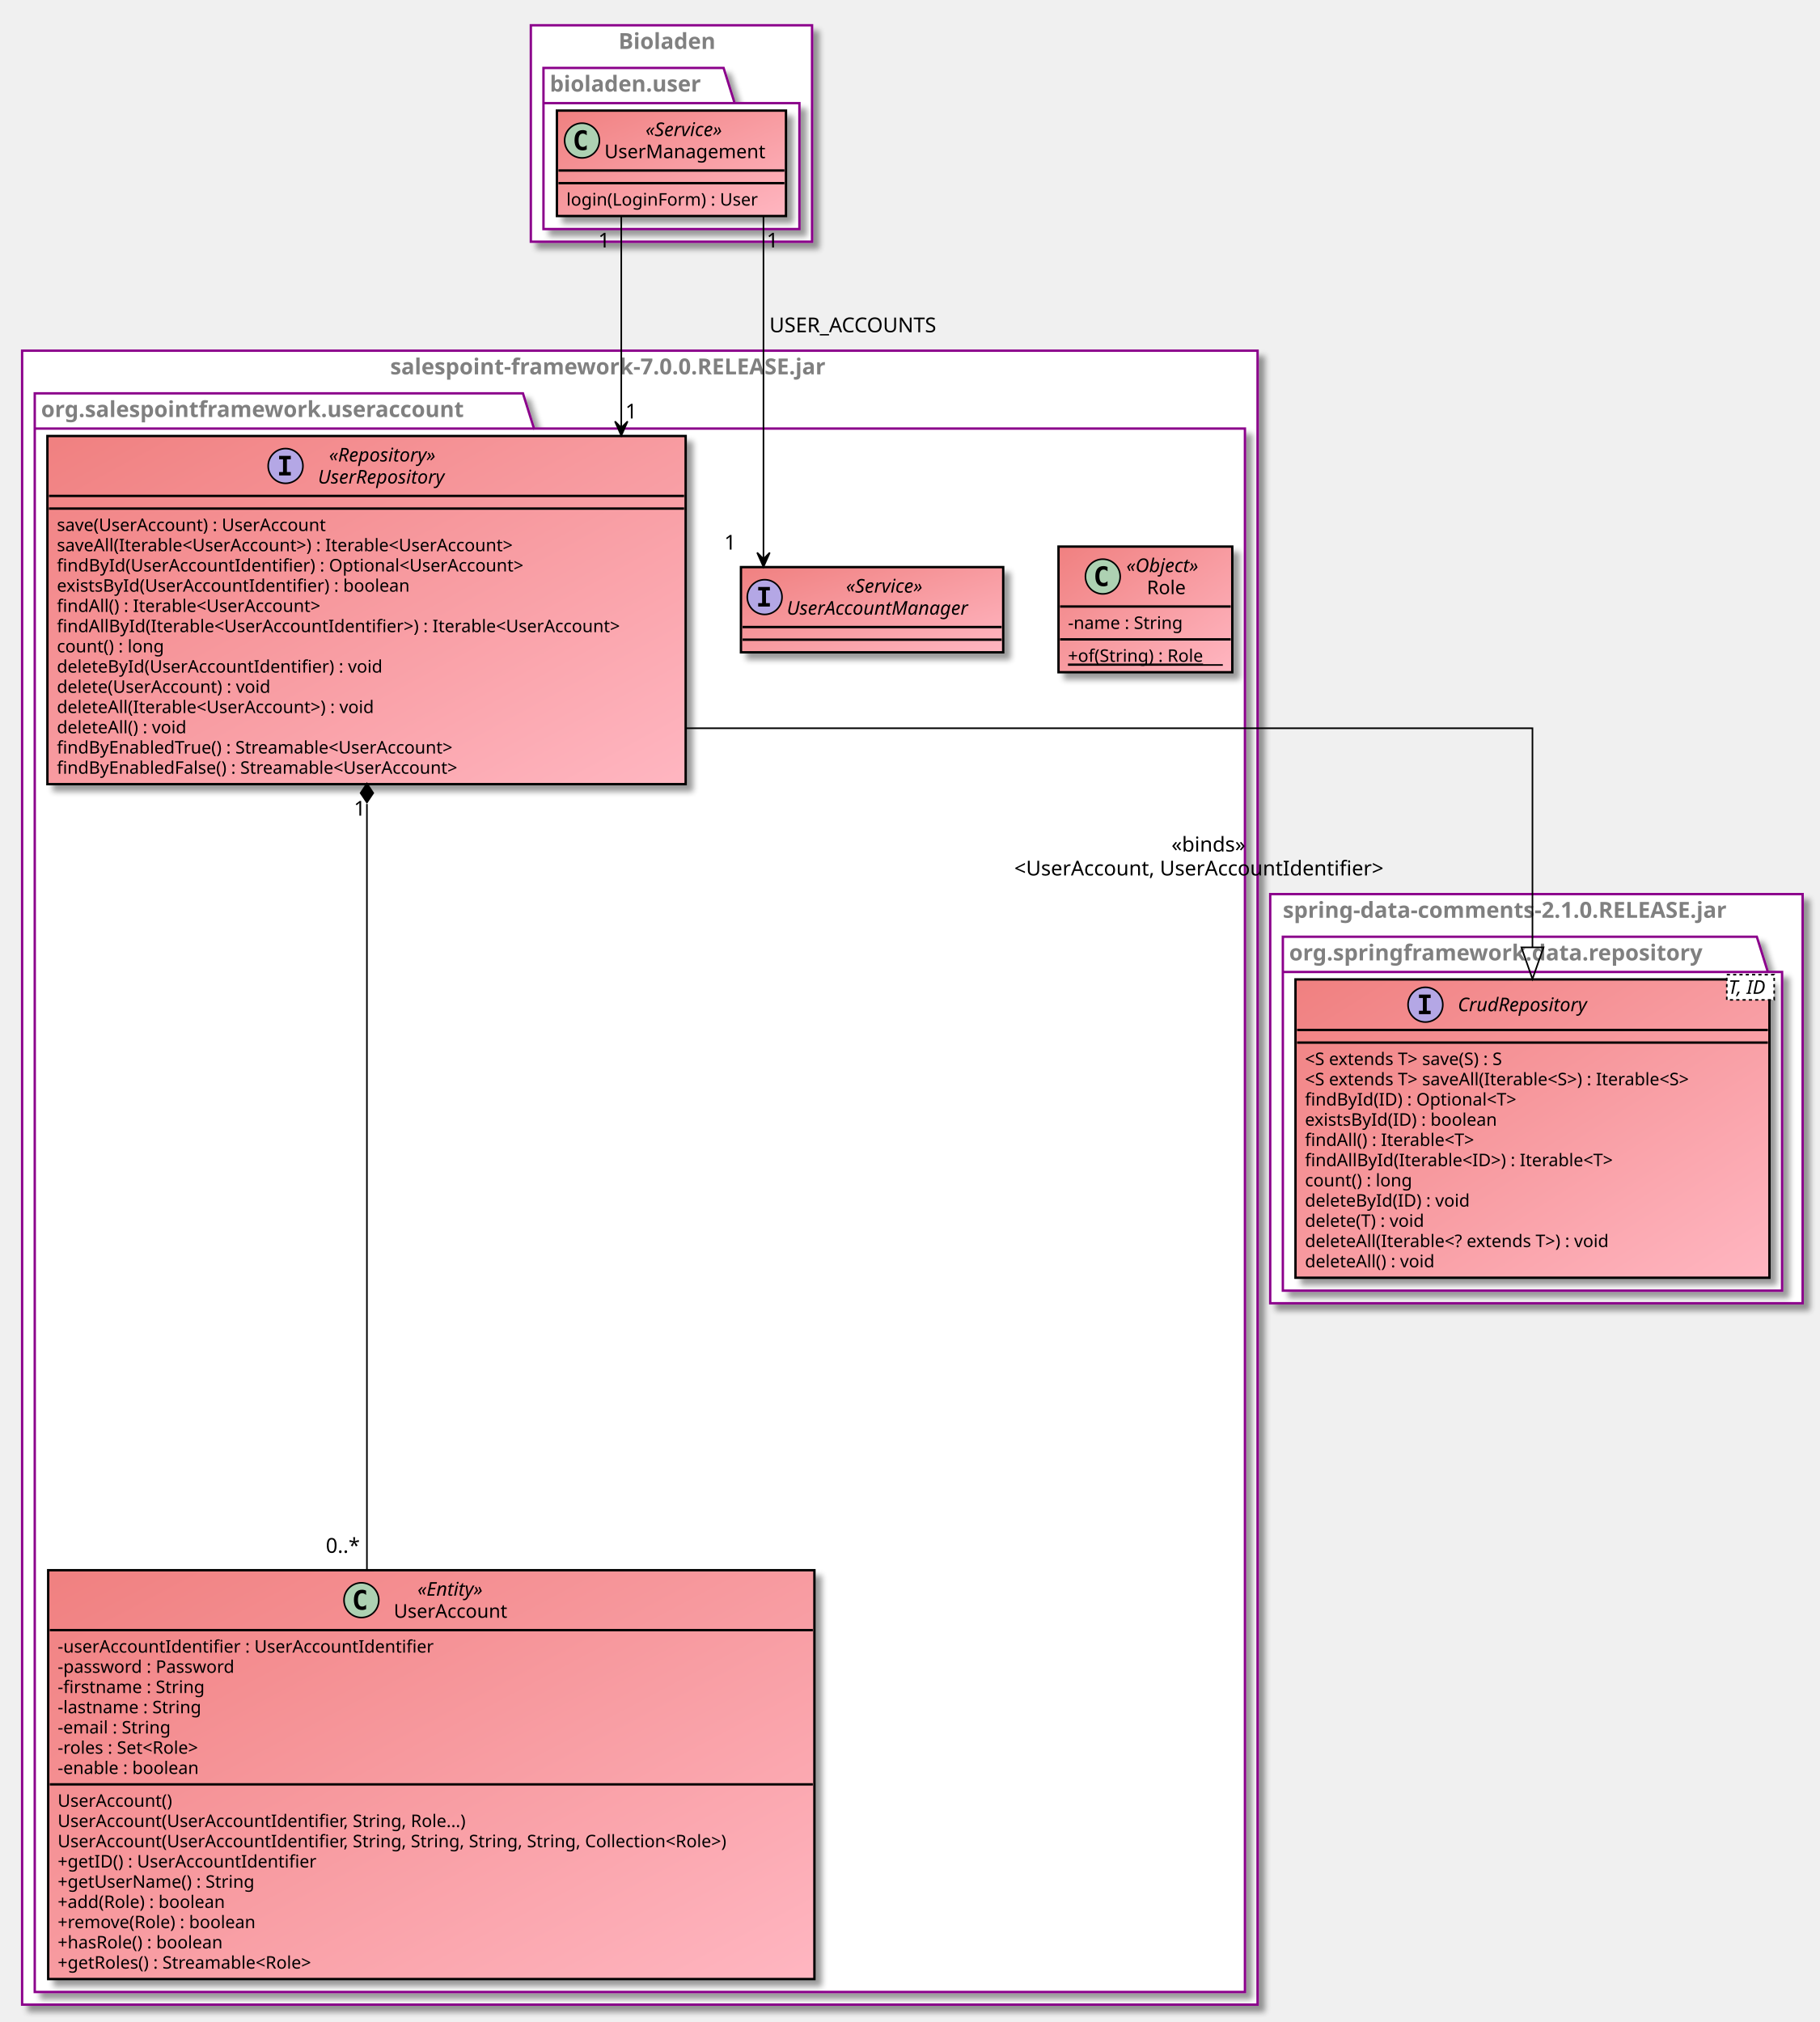
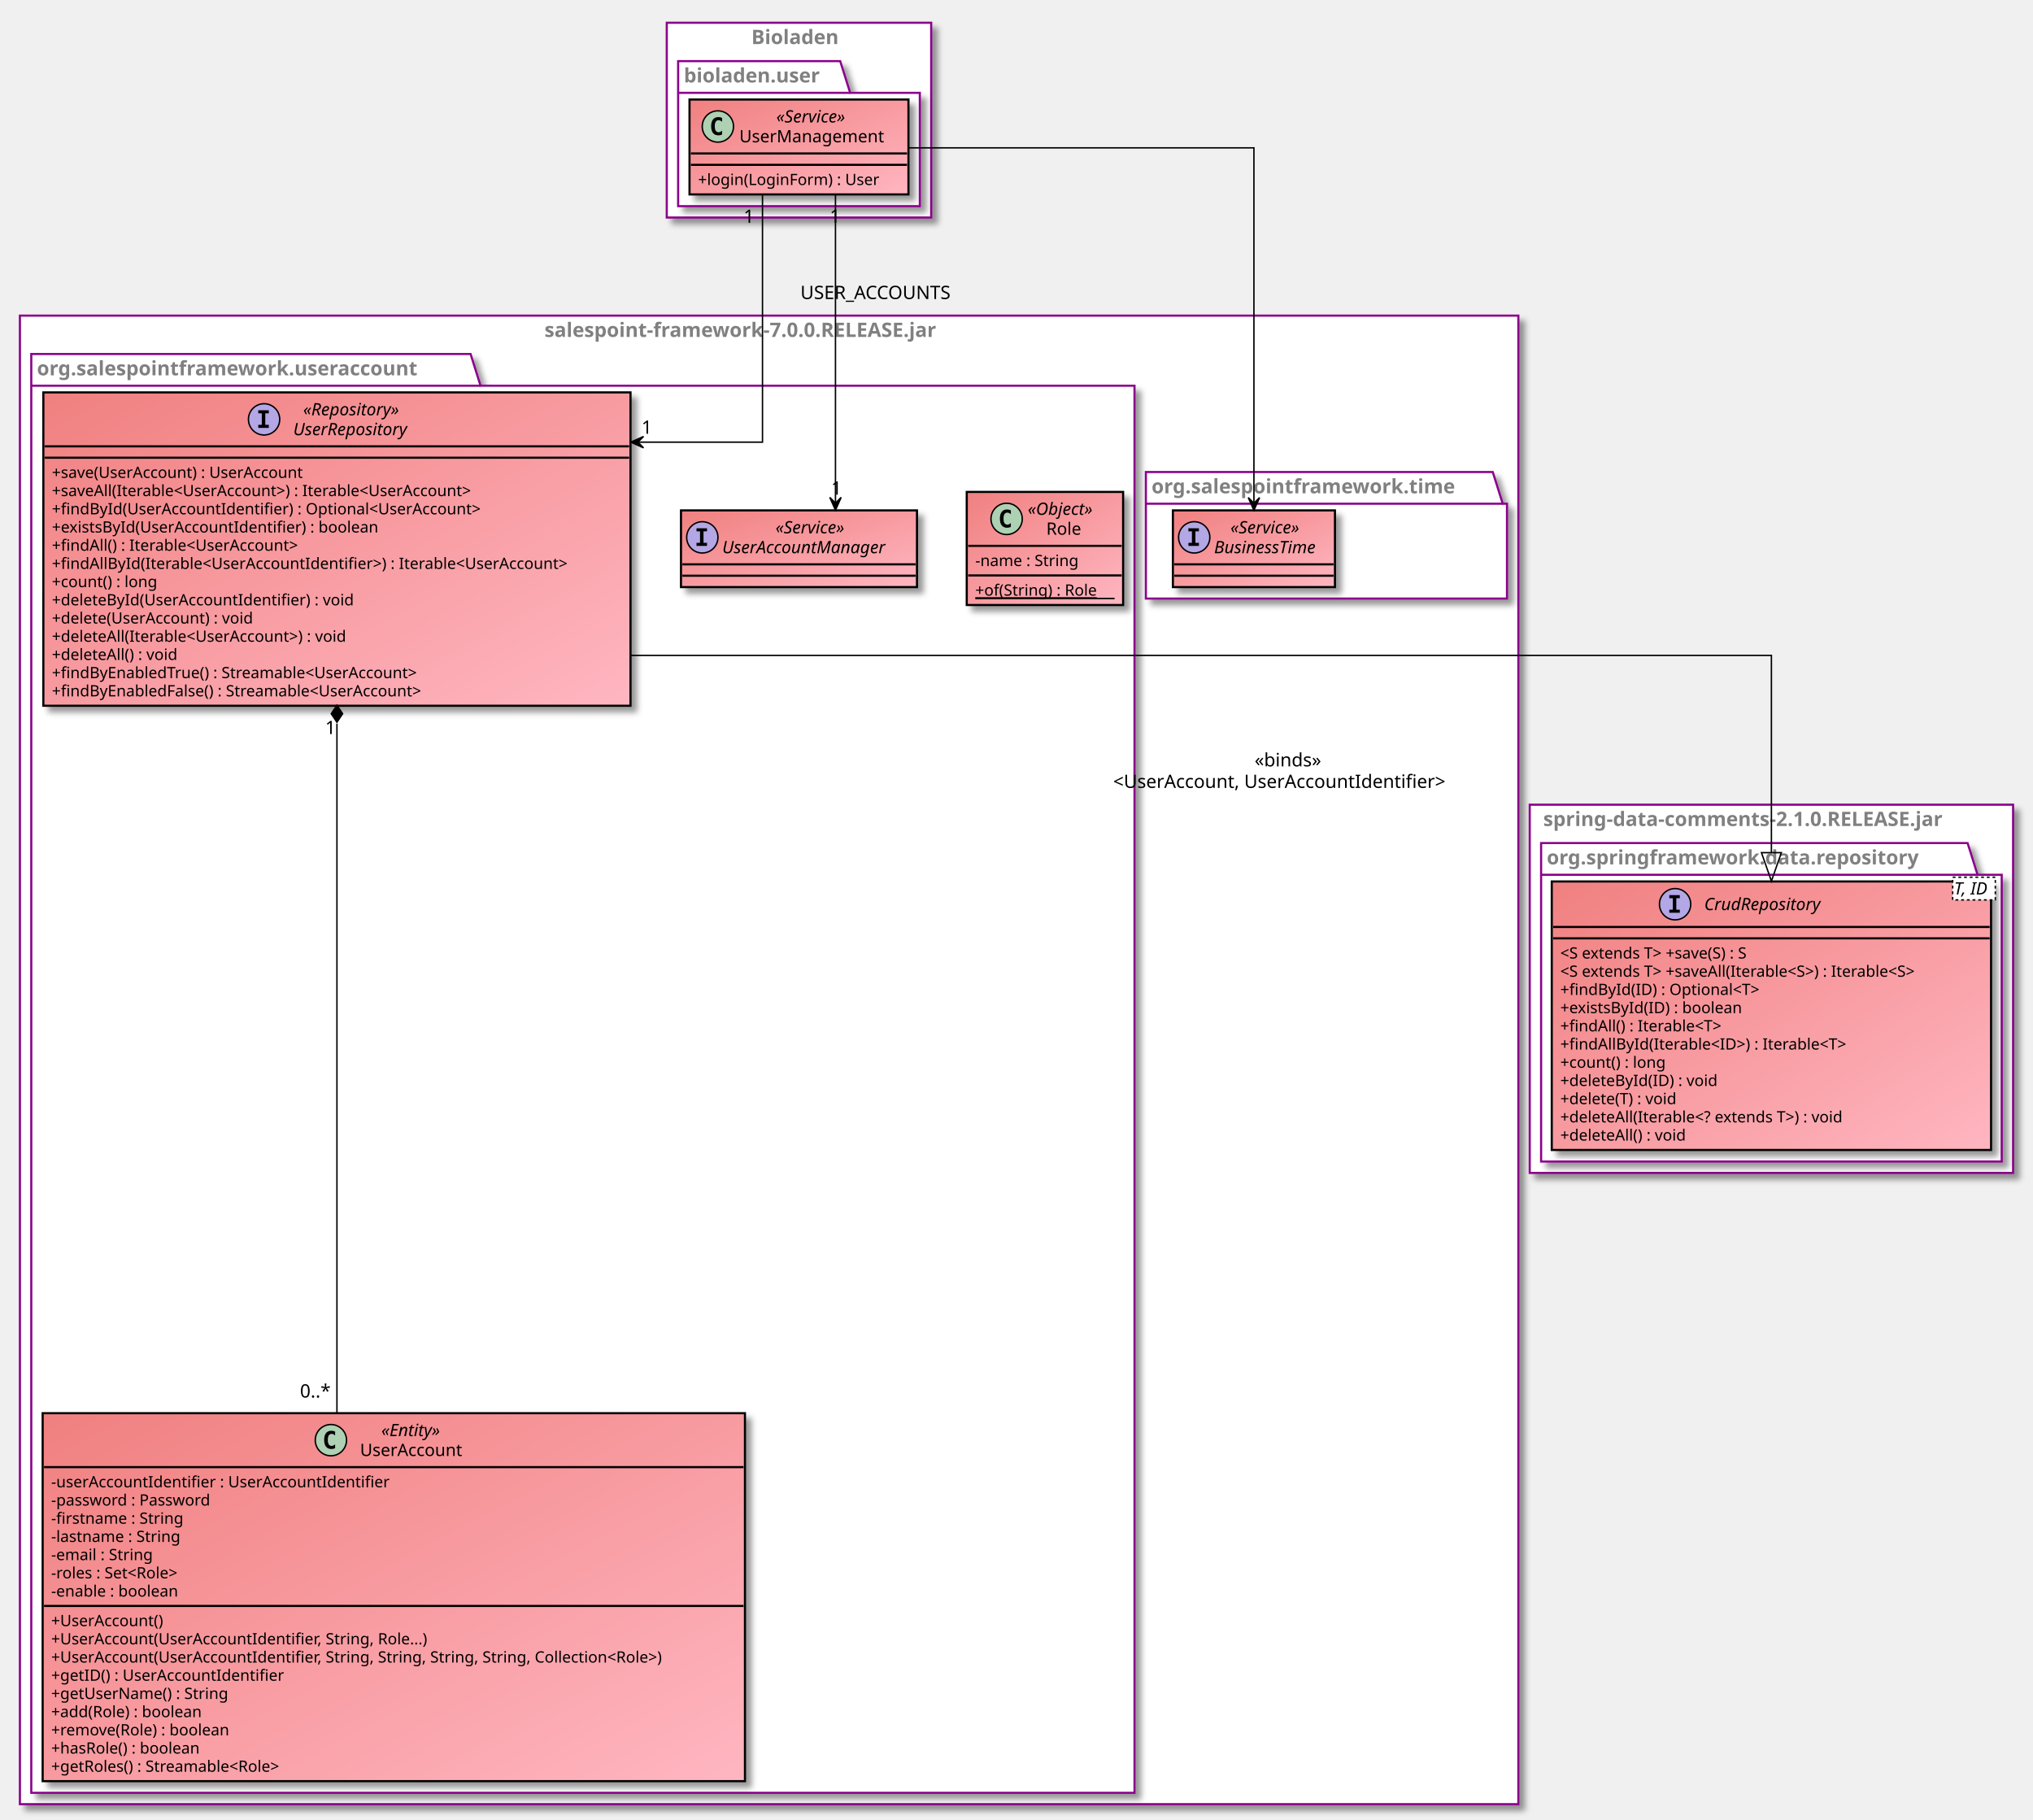
- <svg xmlns="http://www.w3.org/2000/svg" contentScriptType="application/ecmascript" contentStyleType="text/css" height="1280px" preserveAspectRatio="none" style="width:1152px;height:1280px;" version="1.1" viewBox="0 0 1152 1280" width="1152px" zoomAndPan="magnify">
+ <svg xmlns="http://www.w3.org/2000/svg" contentScriptType="application/ecmascript" contentStyleType="text/css" height="1280px" preserveAspectRatio="none" style="width:1430px;height:1280px;" version="1.1" viewBox="0 0 1430 1280" width="1430px" zoomAndPan="magnify">
  <defs>
-     <filter height="300%" id="fkh7h1qb1a9yx" width="300%" x="-1" y="-1">
+     <filter height="300%" id="f1iggc6rsyti91" width="300%" x="-1" y="-1">
      <feGaussianBlur result="blurOut" stdDeviation="2.0" />
      <feColorMatrix in="blurOut" result="blurOut2" type="matrix" values="0 0 0 0 0 0 0 0 0 0 0 0 0 0 0 0 0 0 .4 0" />
      <feOffset dx="4.0" dy="4.0" in="blurOut2" result="blurOut3" />
      <feBlend in="SourceGraphic" in2="blurOut3" mode="normal" />
    </filter>
-     <linearGradient id="gkh7h1qb1a9yx0" x1="0%" x2="100%" y1="0%" y2="100%">
+     <linearGradient id="g1iggc6rsyti910" x1="0%" x2="100%" y1="0%" y2="100%">
      <stop offset="0%" stop-color="#F08080" />
      <stop offset="100%" stop-color="#FFB6C1" />
    </linearGradient>
  </defs>
  <g>
-     <rect fill="#FFFFFF" filter="url(#fkh7h1qb1a9yx)" height="1047" style="stroke: #8B008B; stroke-width: 1.5;" width="782" x="14" y="222" />
-     <text fill="#808080" font-family="sans-serif" font-size="14" font-weight="bold" lengthAdjust="spacingAndGlyphs" textLength="316" x="247" y="236.995">salespoint-framework-7.0.0.RELEASE.jar</text>
-     <polygon fill="#FFFFFF" filter="url(#fkh7h1qb1a9yx)" points="22,249,331,249,338,271.297,788,271.297,788,1261,22,1261,22,249" style="stroke: #8B008B; stroke-width: 1.5;" />
+     <rect fill="#FFFFFF" filter="url(#f1iggc6rsyti91)" height="1047" style="stroke: #8B008B; stroke-width: 1.5;" width="1054" x="14" y="222" />
+     <text fill="#808080" font-family="sans-serif" font-size="14" font-weight="bold" lengthAdjust="spacingAndGlyphs" textLength="316" x="383" y="236.995">salespoint-framework-7.0.0.RELEASE.jar</text>
+     <polygon fill="#FFFFFF" filter="url(#f1iggc6rsyti91)" points="22,249,331,249,338,271.297,798,271.297,798,1261,22,1261,22,249" style="stroke: #8B008B; stroke-width: 1.5;" />
    <line style="stroke: #8B008B; stroke-width: 1.5;" x1="22" x2="338" y1="271.297" y2="271.297" />
    <text fill="#808080" font-family="sans-serif" font-size="14" font-weight="bold" lengthAdjust="spacingAndGlyphs" textLength="303" x="26" y="263.995">org.salespointframework.useraccount</text>
-     <rect fill="#FFFFFF" filter="url(#fkh7h1qb1a9yx)" height="137" style="stroke: #8B008B; stroke-width: 1.5;" width="178" x="336" y="16" />
-     <text fill="#808080" font-family="sans-serif" font-size="14" font-weight="bold" lengthAdjust="spacingAndGlyphs" textLength="67" x="391.5" y="30.995">Bioladen</text>
-     <polygon fill="#FFFFFF" filter="url(#fkh7h1qb1a9yx)" points="344,43,458,43,465,65.297,506,65.297,506,145,344,145,344,43" style="stroke: #8B008B; stroke-width: 1.5;" />
-     <line style="stroke: #8B008B; stroke-width: 1.5;" x1="344" x2="465" y1="65.297" y2="65.297" />
-     <text fill="#808080" font-family="sans-serif" font-size="14" font-weight="bold" lengthAdjust="spacingAndGlyphs" textLength="108" x="348" y="57.995">bioladen.user</text>
-     <rect fill="#FFFFFF" filter="url(#fkh7h1qb1a9yx)" height="259" style="stroke: #8B008B; stroke-width: 1.5;" width="337" x="804" y="566" />
-     <text fill="#808080" font-family="sans-serif" font-size="14" font-weight="bold" lengthAdjust="spacingAndGlyphs" textLength="321" x="812" y="580.995">spring-data-comments-2.1.0.RELEASE.jar</text>
-     <polygon fill="#FFFFFF" filter="url(#fkh7h1qb1a9yx)" points="812,593,1112,593,1119,615.297,1128,615.297,1128,817,812,817,812,593" style="stroke: #8B008B; stroke-width: 1.5;" />
-     <line style="stroke: #8B008B; stroke-width: 1.5;" x1="812" x2="1119" y1="615.297" y2="615.297" />
-     <text fill="#808080" font-family="sans-serif" font-size="14" font-weight="bold" lengthAdjust="spacingAndGlyphs" textLength="294" x="816" y="607.995">org.springframework.data.repository</text>
-     <rect fill="url(#gkh7h1qb1a9yx0)" filter="url(#fkh7h1qb1a9yx)" height="258.812" id="UserAccount" style="stroke: #000000; stroke-width: 1.5;" width="485" x="30.5" y="994" />
-     <ellipse cx="228.75" cy="1012.969" fill="#ADD1B2" rx="11" ry="11" style="stroke: #000000; stroke-width: 1.0;" />
-     <path d="M231.719,1018.609 Q231.141,1018.906 230.5,1019.047 Q229.859,1019.203 229.156,1019.203 Q226.656,1019.203 225.328,1017.562 Q224.016,1015.906 224.016,1012.781 Q224.016,1009.656 225.328,1008 Q226.656,1006.344 229.156,1006.344 Q229.859,1006.344 230.5,1006.5 Q231.156,1006.656 231.719,1006.953 L231.719,1009.672 Q231.094,1009.094 230.5,1008.828 Q229.906,1008.547 229.281,1008.547 Q227.938,1008.547 227.25,1009.625 Q226.562,1010.688 226.562,1012.781 Q226.562,1014.875 227.25,1015.953 Q227.938,1017.016 229.281,1017.016 Q229.906,1017.016 230.5,1016.75 Q231.094,1016.469 231.719,1015.891 L231.719,1018.609 Z " />
-     <text fill="#000000" font-family="sans-serif" font-size="12" font-style="italic" lengthAdjust="spacingAndGlyphs" textLength="50" x="264.25" y="1010.139">«Entity»</text>
-     <text fill="#000000" font-family="sans-serif" font-size="12" lengthAdjust="spacingAndGlyphs" textLength="80" x="249.25" y="1024.107">UserAccount</text>
-     <line style="stroke: #000000; stroke-width: 1.5;" x1="31.5" x2="514.5" y1="1031.938" y2="1031.938" />
-     <text fill="#000000" font-family="sans-serif" font-size="11" lengthAdjust="spacingAndGlyphs" textLength="257" x="36.5" y="1046.148">-userAccountIdentifier : UserAccountIdentifier</text>
-     <text fill="#000000" font-family="sans-serif" font-size="11" lengthAdjust="spacingAndGlyphs" textLength="128" x="36.5" y="1058.953">-password : Password</text>
-     <text fill="#000000" font-family="sans-serif" font-size="11" lengthAdjust="spacingAndGlyphs" textLength="105" x="36.5" y="1071.757">-firstname : String</text>
-     <text fill="#000000" font-family="sans-serif" font-size="11" lengthAdjust="spacingAndGlyphs" textLength="103" x="36.5" y="1084.562">-lastname : String</text>
-     <text fill="#000000" font-family="sans-serif" font-size="11" lengthAdjust="spacingAndGlyphs" textLength="81" x="36.5" y="1097.367">-email : String</text>
-     <text fill="#000000" font-family="sans-serif" font-size="11" lengthAdjust="spacingAndGlyphs" textLength="106" x="36.5" y="1110.171">-roles : Set&lt;Role&gt;</text>
-     <text fill="#000000" font-family="sans-serif" font-size="11" lengthAdjust="spacingAndGlyphs" textLength="99" x="36.5" y="1122.976">-enable : boolean</text>
-     <line style="stroke: #000000; stroke-width: 1.5;" x1="31.5" x2="514.5" y1="1129.57" y2="1129.57" />
-     <text fill="#000000" font-family="sans-serif" font-size="11" lengthAdjust="spacingAndGlyphs" textLength="79" x="36.5" y="1143.781">UserAccount()</text>
-     <text fill="#000000" font-family="sans-serif" font-size="11" lengthAdjust="spacingAndGlyphs" textLength="286" x="36.5" y="1156.585">UserAccount(UserAccountIdentifier, String, Role...)</text>
-     <text fill="#000000" font-family="sans-serif" font-size="11" lengthAdjust="spacingAndGlyphs" textLength="473" x="36.5" y="1169.39">UserAccount(UserAccountIdentifier, String, String, String, String, Collection&lt;Role&gt;)</text>
-     <text fill="#000000" font-family="sans-serif" font-size="11" lengthAdjust="spacingAndGlyphs" textLength="179" x="36.5" y="1182.195">+getID() : UserAccountIdentifier</text>
-     <text fill="#000000" font-family="sans-serif" font-size="11" lengthAdjust="spacingAndGlyphs" textLength="141" x="36.5" y="1194.999">+getUserName() : String</text>
-     <text fill="#000000" font-family="sans-serif" font-size="11" lengthAdjust="spacingAndGlyphs" textLength="119" x="36.5" y="1207.804">+add(Role) : boolean</text>
-     <text fill="#000000" font-family="sans-serif" font-size="11" lengthAdjust="spacingAndGlyphs" textLength="141" x="36.5" y="1220.609">+remove(Role) : boolean</text>
-     <text fill="#000000" font-family="sans-serif" font-size="11" lengthAdjust="spacingAndGlyphs" textLength="119" x="36.5" y="1233.414">+hasRole() : boolean</text>
-     <text fill="#000000" font-family="sans-serif" font-size="11" lengthAdjust="spacingAndGlyphs" textLength="186" x="36.5" y="1246.218">+getRoles() : Streamable&lt;Role&gt;</text>
-     <rect fill="url(#gkh7h1qb1a9yx0)" filter="url(#fkh7h1qb1a9yx)" height="79.547" id="Role" style="stroke: #000000; stroke-width: 1.5;" width="110" x="670" y="346" />
-     <ellipse cx="698.05" cy="364.969" fill="#ADD1B2" rx="11" ry="11" style="stroke: #000000; stroke-width: 1.0;" />
-     <path d="M701.019,370.609 Q700.441,370.906 699.8,371.047 Q699.159,371.203 698.456,371.203 Q695.956,371.203 694.628,369.562 Q693.316,367.906 693.316,364.781 Q693.316,361.656 694.628,360 Q695.956,358.344 698.456,358.344 Q699.159,358.344 699.8,358.5 Q700.456,358.656 701.019,358.953 L701.019,361.672 Q700.394,361.094 699.8,360.828 Q699.206,360.547 698.581,360.547 Q697.237,360.547 696.55,361.625 Q695.862,362.688 695.862,364.781 Q695.862,366.875 696.55,367.953 Q697.237,369.016 698.581,369.016 Q699.206,369.016 699.8,368.75 Q700.394,368.469 701.019,367.891 L701.019,370.609 Z " />
-     <text fill="#000000" font-family="sans-serif" font-size="12" font-style="italic" lengthAdjust="spacingAndGlyphs" textLength="53" x="712.95" y="362.139">«Object»</text>
-     <text fill="#000000" font-family="sans-serif" font-size="12" lengthAdjust="spacingAndGlyphs" textLength="27" x="725.95" y="376.107">Role</text>
-     <line style="stroke: #000000; stroke-width: 1.5;" x1="671" x2="779" y1="383.938" y2="383.938" />
-     <text fill="#000000" font-family="sans-serif" font-size="11" lengthAdjust="spacingAndGlyphs" textLength="82" x="676" y="398.148">-name : String</text>
-     <line style="stroke: #000000; stroke-width: 1.5;" x1="671" x2="779" y1="404.742" y2="404.742" />
-     <text fill="#000000" font-family="sans-serif" font-size="11" lengthAdjust="spacingAndGlyphs" text-decoration="underline" textLength="98" x="676" y="418.953">+of(String) : Role</text>
-     <line style="stroke: #000000; stroke-width: 1.0;" x1="676" x2="774" y1="420.953" y2="420.953" />
-     <rect fill="url(#gkh7h1qb1a9yx0)" filter="url(#fkh7h1qb1a9yx)" height="220.398" id="UserRepository" style="stroke: #000000; stroke-width: 1.5;" width="404" x="30" y="276" />
-     <ellipse cx="180.75" cy="294.969" fill="#B4A7E5" rx="11" ry="11" style="stroke: #000000; stroke-width: 1.0;" />
-     <path d="M176.672,290.734 L176.672,288.578 L184.062,288.578 L184.062,290.734 L181.594,290.734 L181.594,298.812 L184.062,298.812 L184.062,300.969 L176.672,300.969 L176.672,298.812 L179.141,298.812 L179.141,290.734 L176.672,290.734 Z " />
-     <text fill="#000000" font-family="sans-serif" font-size="12" font-style="italic" lengthAdjust="spacingAndGlyphs" textLength="80" x="208.25" y="292.139">«Repository»</text>
-     <text fill="#000000" font-family="sans-serif" font-size="12" font-style="italic" lengthAdjust="spacingAndGlyphs" textLength="94" x="201.25" y="306.107">UserRepository</text>
-     <line style="stroke: #000000; stroke-width: 1.5;" x1="31" x2="433" y1="313.938" y2="313.938" />
-     <line style="stroke: #000000; stroke-width: 1.5;" x1="31" x2="433" y1="321.938" y2="321.938" />
-     <text fill="#000000" font-family="sans-serif" font-size="11" lengthAdjust="spacingAndGlyphs" textLength="189" x="36" y="336.148">save(UserAccount) : UserAccount</text>
-     <text fill="#000000" font-family="sans-serif" font-size="11" lengthAdjust="spacingAndGlyphs" textLength="324" x="36" y="348.953">saveAll(Iterable&lt;UserAccount&gt;) : Iterable&lt;UserAccount&gt;</text>
-     <text fill="#000000" font-family="sans-serif" font-size="11" lengthAdjust="spacingAndGlyphs" textLength="322" x="36" y="361.757">findById(UserAccountIdentifier) : Optional&lt;UserAccount&gt;</text>
-     <text fill="#000000" font-family="sans-serif" font-size="11" lengthAdjust="spacingAndGlyphs" textLength="244" x="36" y="374.562">existsById(UserAccountIdentifier) : boolean</text>
-     <text fill="#000000" font-family="sans-serif" font-size="11" lengthAdjust="spacingAndGlyphs" textLength="186" x="36" y="387.367">findAll() : Iterable&lt;UserAccount&gt;</text>
-     <text fill="#000000" font-family="sans-serif" font-size="11" lengthAdjust="spacingAndGlyphs" textLength="392" x="36" y="400.171">findAllById(Iterable&lt;UserAccountIdentifier&gt;) : Iterable&lt;UserAccount&gt;</text>
-     <text fill="#000000" font-family="sans-serif" font-size="11" lengthAdjust="spacingAndGlyphs" textLength="75" x="36" y="412.976">count() : long</text>
-     <text fill="#000000" font-family="sans-serif" font-size="11" lengthAdjust="spacingAndGlyphs" textLength="223" x="36" y="425.781">deleteById(UserAccountIdentifier) : void</text>
-     <text fill="#000000" font-family="sans-serif" font-size="11" lengthAdjust="spacingAndGlyphs" textLength="149" x="36" y="438.585">delete(UserAccount) : void</text>
-     <text fill="#000000" font-family="sans-serif" font-size="11" lengthAdjust="spacingAndGlyphs" textLength="223" x="36" y="451.39">deleteAll(Iterable&lt;UserAccount&gt;) : void</text>
-     <text fill="#000000" font-family="sans-serif" font-size="11" lengthAdjust="spacingAndGlyphs" textLength="91" x="36" y="464.195">deleteAll() : void</text>
-     <text fill="#000000" font-family="sans-serif" font-size="11" lengthAdjust="spacingAndGlyphs" textLength="281" x="36" y="477">findByEnabledTrue() : Streamable&lt;UserAccount&gt;</text>
-     <text fill="#000000" font-family="sans-serif" font-size="11" lengthAdjust="spacingAndGlyphs" textLength="285" x="36" y="489.804">findByEnabledFalse() : Streamable&lt;UserAccount&gt;</text>
-     <rect fill="url(#gkh7h1qb1a9yx0)" filter="url(#fkh7h1qb1a9yx)" height="53.938" id="UserAccountManager" style="stroke: #000000; stroke-width: 1.5;" width="166" x="469" y="359" />
-     <ellipse cx="484" cy="377.969" fill="#B4A7E5" rx="11" ry="11" style="stroke: #000000; stroke-width: 1.0;" />
-     <path d="M479.922,373.734 L479.922,371.578 L487.312,371.578 L487.312,373.734 L484.844,373.734 L484.844,381.812 L487.312,381.812 L487.312,383.969 L479.922,383.969 L479.922,381.812 L482.391,381.812 L482.391,373.734 L479.922,373.734 Z " />
-     <text fill="#000000" font-family="sans-serif" font-size="12" font-style="italic" lengthAdjust="spacingAndGlyphs" textLength="59" x="535.5" y="375.139">«Service»</text>
-     <text fill="#000000" font-family="sans-serif" font-size="12" font-style="italic" lengthAdjust="spacingAndGlyphs" textLength="134" x="498" y="389.107">UserAccountManager</text>
-     <line style="stroke: #000000; stroke-width: 1.5;" x1="470" x2="634" y1="396.938" y2="396.938" />
-     <line style="stroke: #000000; stroke-width: 1.5;" x1="470" x2="634" y1="404.938" y2="404.938" />
-     <rect fill="url(#gkh7h1qb1a9yx0)" filter="url(#fkh7h1qb1a9yx)" height="66.742" id="UserManagement" style="stroke: #000000; stroke-width: 1.5;" width="145" x="352.5" y="70" />
-     <ellipse cx="368.4" cy="88.969" fill="#ADD1B2" rx="11" ry="11" style="stroke: #000000; stroke-width: 1.0;" />
-     <path d="M371.369,94.609 Q370.791,94.906 370.15,95.047 Q369.509,95.203 368.806,95.203 Q366.306,95.203 364.978,93.562 Q363.666,91.906 363.666,88.781 Q363.666,85.656 364.978,84 Q366.306,82.344 368.806,82.344 Q369.509,82.344 370.15,82.5 Q370.806,82.656 371.369,82.953 L371.369,85.672 Q370.744,85.094 370.15,84.828 Q369.556,84.547 368.931,84.547 Q367.587,84.547 366.9,85.625 Q366.212,86.688 366.212,88.781 Q366.212,90.875 366.9,91.953 Q367.587,93.016 368.931,93.016 Q369.556,93.016 370.15,92.75 Q370.744,92.469 371.369,91.891 L371.369,94.609 Z " />
-     <text fill="#000000" font-family="sans-serif" font-size="12" font-style="italic" lengthAdjust="spacingAndGlyphs" textLength="59" x="408.6" y="86.139">«Service»</text>
-     <text fill="#000000" font-family="sans-serif" font-size="12" lengthAdjust="spacingAndGlyphs" textLength="111" x="382.6" y="100.107">UserManagement</text>
-     <line style="stroke: #000000; stroke-width: 1.5;" x1="353.5" x2="496.5" y1="107.938" y2="107.938" />
-     <line style="stroke: #000000; stroke-width: 1.5;" x1="353.5" x2="496.5" y1="115.938" y2="115.938" />
-     <text fill="#000000" font-family="sans-serif" font-size="11" lengthAdjust="spacingAndGlyphs" textLength="133" x="358.5" y="130.148">login(LoginForm) : User</text>
-     <rect fill="url(#gkh7h1qb1a9yx0)" filter="url(#fkh7h1qb1a9yx)" height="188.852" id="CrudRepository" style="stroke: #000000; stroke-width: 1.5;" width="300" x="820" y="620" />
-     <ellipse cx="902.25" cy="636" fill="#B4A7E5" rx="11" ry="11" style="stroke: #000000; stroke-width: 1.0;" />
-     <path d="M898.172,631.766 L898.172,629.609 L905.562,629.609 L905.562,631.766 L903.094,631.766 L903.094,639.844 L905.562,639.844 L905.562,642 L898.172,642 L898.172,639.844 L900.641,639.844 L900.641,631.766 L898.172,631.766 Z " />
-     <text fill="#000000" font-family="sans-serif" font-size="12" font-style="italic" lengthAdjust="spacingAndGlyphs" textLength="95" x="922.75" y="640.154">CrudRepository</text>
-     <rect fill="#FFFFFF" height="15.969" style="stroke: #000000; stroke-width: 1.0; stroke-dasharray: 2.0,2.0;" width="30" x="1093" y="617" />
-     <text fill="#000000" font-family="sans-serif" font-size="12" font-style="italic" lengthAdjust="spacingAndGlyphs" textLength="28" x="1094" y="629.139">T, ID</text>
-     <line style="stroke: #000000; stroke-width: 1.5;" x1="821" x2="1119" y1="652" y2="652" />
-     <line style="stroke: #000000; stroke-width: 1.5;" x1="821" x2="1119" y1="660" y2="660" />
-     <text fill="#000000" font-family="sans-serif" font-size="11" lengthAdjust="spacingAndGlyphs" textLength="153" x="826" y="674.21">&lt;S extends T&gt; save(S) : S</text>
-     <text fill="#000000" font-family="sans-serif" font-size="11" lengthAdjust="spacingAndGlyphs" textLength="288" x="826" y="687.015">&lt;S extends T&gt; saveAll(Iterable&lt;S​&gt;) : Iterable&lt;S&gt;</text>
-     <text fill="#000000" font-family="sans-serif" font-size="11" lengthAdjust="spacingAndGlyphs" textLength="148" x="826" y="699.82">findById(ID) : Optional&lt;T&gt;</text>
-     <text fill="#000000" font-family="sans-serif" font-size="11" lengthAdjust="spacingAndGlyphs" textLength="134" x="826" y="712.625">existsById(ID) : boolean</text>
-     <text fill="#000000" font-family="sans-serif" font-size="11" lengthAdjust="spacingAndGlyphs" textLength="122" x="826" y="725.429">findAll() : Iterable&lt;T&gt;</text>
-     <text fill="#000000" font-family="sans-serif" font-size="11" lengthAdjust="spacingAndGlyphs" textLength="218" x="826" y="738.234">findAllById(Iterable&lt;ID&gt;) : Iterable&lt;T&gt;</text>
-     <text fill="#000000" font-family="sans-serif" font-size="11" lengthAdjust="spacingAndGlyphs" textLength="75" x="826" y="751.039">count() : long</text>
-     <text fill="#000000" font-family="sans-serif" font-size="11" lengthAdjust="spacingAndGlyphs" textLength="113" x="826" y="763.843">deleteById(ID) : void</text>
-     <text fill="#000000" font-family="sans-serif" font-size="11" lengthAdjust="spacingAndGlyphs" textLength="85" x="826" y="776.648">delete(T) : void</text>
-     <text fill="#000000" font-family="sans-serif" font-size="11" lengthAdjust="spacingAndGlyphs" textLength="218" x="826" y="789.453">deleteAll(Iterable&lt;? extends T&gt;) : void</text>
-     <text fill="#000000" font-family="sans-serif" font-size="11" lengthAdjust="spacingAndGlyphs" textLength="91" x="826" y="802.257">deleteAll() : void</text>
-     <path d="M232.25,509.013 C232.25,509.013 232.25,993.839 232.25,993.839 " fill="none" id="UserRepository-UserAccount" style="stroke: #000000; stroke-width: 1.0;" />
-     <polygon fill="#000000" points="232.25,496.013,228.25,502.013,232.25,508.013,236.25,502.013,232.25,496.013" style="stroke: #000000; stroke-width: 1.0;" />
-     <text fill="#000000" font-family="sans-serif" font-size="13" lengthAdjust="spacingAndGlyphs" textLength="8" x="223.986" y="516.333">1</text>
-     <text fill="#000000" font-family="sans-serif" font-size="13" lengthAdjust="spacingAndGlyphs" textLength="23" x="206.229" y="982.985">0..*</text>
-     <path d="M434.15,461 C652.643,461 970,461 970,461 C970,461 970,599.745 970,599.745 " fill="none" id="UserRepository-CrudRepository" style="stroke: #000000; stroke-width: 1.0;" />
-     <polygon fill="none" points="977,599.745,970,619.745,963,599.745,977,599.745" style="stroke: #000000; stroke-width: 1.0;" />
-     <text fill="#000000" font-family="sans-serif" font-size="13" lengthAdjust="spacingAndGlyphs" textLength="50" x="741.5" y="539.067">«binds»</text>
-     <text fill="#000000" font-family="sans-serif" font-size="13" lengthAdjust="spacingAndGlyphs" textLength="249" x="642" y="554.2">&lt;UserAccount, UserAccountIdentifier&gt;</text>
-     <path d="M483.25,137.016 C483.25,137.016 483.25,353.839 483.25,353.839 " fill="none" id="UserManagement-UserAccountManager" style="stroke: #000000; stroke-width: 1.0;" />
-     <polygon fill="#000000" points="483.25,358.839,487.25,349.839,483.25,353.839,479.25,349.839,483.25,358.839" style="stroke: #000000; stroke-width: 1.0;" />
-     <text fill="#000000" font-family="sans-serif" font-size="13" lengthAdjust="spacingAndGlyphs" textLength="0" x="546.5" y="180.067" />
-     <text fill="#000000" font-family="sans-serif" font-size="13" lengthAdjust="spacingAndGlyphs" textLength="0" x="546.5" y="195.2" />
-     <text fill="#000000" font-family="sans-serif" font-size="13" lengthAdjust="spacingAndGlyphs" textLength="115" x="487" y="210.333">USER_ACCOUNTS</text>
-     <text fill="#000000" font-family="sans-serif" font-size="13" lengthAdjust="spacingAndGlyphs" textLength="8" x="485.252" y="156.681">1</text>
-     <text fill="#000000" font-family="sans-serif" font-size="13" lengthAdjust="spacingAndGlyphs" textLength="8" x="458.427" y="347.913">1</text>
-     <path d="M393.25,137.016 C393.25,137.016 393.25,270.748 393.25,270.748 " fill="none" id="UserManagement-UserRepository" style="stroke: #000000; stroke-width: 1.0;" />
-     <polygon fill="#000000" points="393.25,275.748,397.25,266.748,393.25,270.748,389.25,266.748,393.25,275.748" style="stroke: #000000; stroke-width: 1.0;" />
-     <text fill="#000000" font-family="sans-serif" font-size="13" lengthAdjust="spacingAndGlyphs" textLength="8" x="378.659" y="156.681">1</text>
-     <text fill="#000000" font-family="sans-serif" font-size="13" lengthAdjust="spacingAndGlyphs" textLength="8" x="395.815" y="264.894">1</text>
+     <polygon fill="#FFFFFF" filter="url(#f1iggc6rsyti91)" points="806,332,1050,332,1057,354.297,1060,354.297,1060,421,806,421,806,332" style="stroke: #8B008B; stroke-width: 1.5;" />
+     <line style="stroke: #8B008B; stroke-width: 1.5;" x1="806" x2="1057" y1="354.297" y2="354.297" />
+     <text fill="#808080" font-family="sans-serif" font-size="14" font-weight="bold" lengthAdjust="spacingAndGlyphs" textLength="238" x="810" y="346.995">org.salespointframework.time</text>
+     <rect fill="#FFFFFF" filter="url(#f1iggc6rsyti91)" height="137" style="stroke: #8B008B; stroke-width: 1.5;" width="186" x="469" y="16" />
+     <text fill="#808080" font-family="sans-serif" font-size="14" font-weight="bold" lengthAdjust="spacingAndGlyphs" textLength="67" x="528.5" y="30.995">Bioladen</text>
+     <polygon fill="#FFFFFF" filter="url(#f1iggc6rsyti91)" points="477,43,591,43,598,65.297,647,65.297,647,145,477,145,477,43" style="stroke: #8B008B; stroke-width: 1.5;" />
+     <line style="stroke: #8B008B; stroke-width: 1.5;" x1="477" x2="598" y1="65.297" y2="65.297" />
+     <text fill="#808080" font-family="sans-serif" font-size="14" font-weight="bold" lengthAdjust="spacingAndGlyphs" textLength="108" x="481" y="57.995">bioladen.user</text>
+     <rect fill="#FFFFFF" filter="url(#f1iggc6rsyti91)" height="259" style="stroke: #8B008B; stroke-width: 1.5;" width="340" x="1076" y="566" />
+     <text fill="#808080" font-family="sans-serif" font-size="14" font-weight="bold" lengthAdjust="spacingAndGlyphs" textLength="321" x="1085.5" y="580.995">spring-data-comments-2.1.0.RELEASE.jar</text>
+     <polygon fill="#FFFFFF" filter="url(#f1iggc6rsyti91)" points="1084,593,1384,593,1391,615.297,1408,615.297,1408,817,1084,817,1084,593" style="stroke: #8B008B; stroke-width: 1.5;" />
+     <line style="stroke: #8B008B; stroke-width: 1.5;" x1="1084" x2="1391" y1="615.297" y2="615.297" />
+     <text fill="#808080" font-family="sans-serif" font-size="14" font-weight="bold" lengthAdjust="spacingAndGlyphs" textLength="294" x="1088" y="607.995">org.springframework.data.repository</text>
+     <rect fill="url(#g1iggc6rsyti910)" filter="url(#f1iggc6rsyti91)" height="258.812" id="UserAccount" style="stroke: #000000; stroke-width: 1.5;" width="494" x="30" y="994" />
+     <ellipse cx="232.75" cy="1012.969" fill="#ADD1B2" rx="11" ry="11" style="stroke: #000000; stroke-width: 1.0;" />
+     <path d="M235.719,1018.609 Q235.141,1018.906 234.5,1019.047 Q233.859,1019.203 233.156,1019.203 Q230.656,1019.203 229.328,1017.562 Q228.016,1015.906 228.016,1012.781 Q228.016,1009.656 229.328,1008 Q230.656,1006.344 233.156,1006.344 Q233.859,1006.344 234.5,1006.5 Q235.156,1006.656 235.719,1006.953 L235.719,1009.672 Q235.094,1009.094 234.5,1008.828 Q233.906,1008.547 233.281,1008.547 Q231.938,1008.547 231.25,1009.625 Q230.562,1010.688 230.562,1012.781 Q230.562,1014.875 231.25,1015.953 Q231.938,1017.016 233.281,1017.016 Q233.906,1017.016 234.5,1016.75 Q235.094,1016.469 235.719,1015.891 L235.719,1018.609 Z " />
+     <text fill="#000000" font-family="sans-serif" font-size="12" font-style="italic" lengthAdjust="spacingAndGlyphs" textLength="50" x="268.25" y="1010.139">«Entity»</text>
+     <text fill="#000000" font-family="sans-serif" font-size="12" lengthAdjust="spacingAndGlyphs" textLength="80" x="253.25" y="1024.107">UserAccount</text>
+     <line style="stroke: #000000; stroke-width: 1.5;" x1="31" x2="523" y1="1031.938" y2="1031.938" />
+     <text fill="#000000" font-family="sans-serif" font-size="11" lengthAdjust="spacingAndGlyphs" textLength="257" x="36" y="1046.148">-userAccountIdentifier : UserAccountIdentifier</text>
+     <text fill="#000000" font-family="sans-serif" font-size="11" lengthAdjust="spacingAndGlyphs" textLength="128" x="36" y="1058.953">-password : Password</text>
+     <text fill="#000000" font-family="sans-serif" font-size="11" lengthAdjust="spacingAndGlyphs" textLength="105" x="36" y="1071.757">-firstname : String</text>
+     <text fill="#000000" font-family="sans-serif" font-size="11" lengthAdjust="spacingAndGlyphs" textLength="103" x="36" y="1084.562">-lastname : String</text>
+     <text fill="#000000" font-family="sans-serif" font-size="11" lengthAdjust="spacingAndGlyphs" textLength="81" x="36" y="1097.367">-email : String</text>
+     <text fill="#000000" font-family="sans-serif" font-size="11" lengthAdjust="spacingAndGlyphs" textLength="106" x="36" y="1110.171">-roles : Set&lt;Role&gt;</text>
+     <text fill="#000000" font-family="sans-serif" font-size="11" lengthAdjust="spacingAndGlyphs" textLength="99" x="36" y="1122.976">-enable : boolean</text>
+     <line style="stroke: #000000; stroke-width: 1.5;" x1="31" x2="523" y1="1129.57" y2="1129.57" />
+     <text fill="#000000" font-family="sans-serif" font-size="11" lengthAdjust="spacingAndGlyphs" textLength="88" x="36" y="1143.781">+UserAccount()</text>
+     <text fill="#000000" font-family="sans-serif" font-size="11" lengthAdjust="spacingAndGlyphs" textLength="295" x="36" y="1156.585">+UserAccount(UserAccountIdentifier, String, Role...)</text>
+     <text fill="#000000" font-family="sans-serif" font-size="11" lengthAdjust="spacingAndGlyphs" textLength="482" x="36" y="1169.39">+UserAccount(UserAccountIdentifier, String, String, String, String, Collection&lt;Role&gt;)</text>
+     <text fill="#000000" font-family="sans-serif" font-size="11" lengthAdjust="spacingAndGlyphs" textLength="179" x="36" y="1182.195">+getID() : UserAccountIdentifier</text>
+     <text fill="#000000" font-family="sans-serif" font-size="11" lengthAdjust="spacingAndGlyphs" textLength="141" x="36" y="1194.999">+getUserName() : String</text>
+     <text fill="#000000" font-family="sans-serif" font-size="11" lengthAdjust="spacingAndGlyphs" textLength="119" x="36" y="1207.804">+add(Role) : boolean</text>
+     <text fill="#000000" font-family="sans-serif" font-size="11" lengthAdjust="spacingAndGlyphs" textLength="141" x="36" y="1220.609">+remove(Role) : boolean</text>
+     <text fill="#000000" font-family="sans-serif" font-size="11" lengthAdjust="spacingAndGlyphs" textLength="119" x="36" y="1233.414">+hasRole() : boolean</text>
+     <text fill="#000000" font-family="sans-serif" font-size="11" lengthAdjust="spacingAndGlyphs" textLength="186" x="36" y="1246.218">+getRoles() : Streamable&lt;Role&gt;</text>
+     <rect fill="url(#g1iggc6rsyti910)" filter="url(#f1iggc6rsyti91)" height="79.547" id="Role" style="stroke: #000000; stroke-width: 1.5;" width="110" x="680" y="346" />
+     <ellipse cx="708.05" cy="364.969" fill="#ADD1B2" rx="11" ry="11" style="stroke: #000000; stroke-width: 1.0;" />
+     <path d="M711.019,370.609 Q710.441,370.906 709.8,371.047 Q709.159,371.203 708.456,371.203 Q705.956,371.203 704.628,369.562 Q703.316,367.906 703.316,364.781 Q703.316,361.656 704.628,360 Q705.956,358.344 708.456,358.344 Q709.159,358.344 709.8,358.5 Q710.456,358.656 711.019,358.953 L711.019,361.672 Q710.394,361.094 709.8,360.828 Q709.206,360.547 708.581,360.547 Q707.237,360.547 706.55,361.625 Q705.862,362.688 705.862,364.781 Q705.862,366.875 706.55,367.953 Q707.237,369.016 708.581,369.016 Q709.206,369.016 709.8,368.75 Q710.394,368.469 711.019,367.891 L711.019,370.609 Z " />
+     <text fill="#000000" font-family="sans-serif" font-size="12" font-style="italic" lengthAdjust="spacingAndGlyphs" textLength="53" x="722.95" y="362.139">«Object»</text>
+     <text fill="#000000" font-family="sans-serif" font-size="12" lengthAdjust="spacingAndGlyphs" textLength="27" x="735.95" y="376.107">Role</text>
+     <line style="stroke: #000000; stroke-width: 1.5;" x1="681" x2="789" y1="383.938" y2="383.938" />
+     <text fill="#000000" font-family="sans-serif" font-size="11" lengthAdjust="spacingAndGlyphs" textLength="82" x="686" y="398.148">-name : String</text>
+     <line style="stroke: #000000; stroke-width: 1.5;" x1="681" x2="789" y1="404.742" y2="404.742" />
+     <text fill="#000000" font-family="sans-serif" font-size="11" lengthAdjust="spacingAndGlyphs" text-decoration="underline" textLength="98" x="686" y="418.953">+of(String) : Role</text>
+     <line style="stroke: #000000; stroke-width: 1.0;" x1="686" x2="784" y1="420.953" y2="420.953" />
+     <rect fill="url(#g1iggc6rsyti910)" filter="url(#f1iggc6rsyti91)" height="220.398" id="UserRepository" style="stroke: #000000; stroke-width: 1.5;" width="413" x="30.5" y="276" />
+     <ellipse cx="185.75" cy="294.969" fill="#B4A7E5" rx="11" ry="11" style="stroke: #000000; stroke-width: 1.0;" />
+     <path d="M181.672,290.734 L181.672,288.578 L189.062,288.578 L189.062,290.734 L186.594,290.734 L186.594,298.812 L189.062,298.812 L189.062,300.969 L181.672,300.969 L181.672,298.812 L184.141,298.812 L184.141,290.734 L181.672,290.734 Z " />
+     <text fill="#000000" font-family="sans-serif" font-size="12" font-style="italic" lengthAdjust="spacingAndGlyphs" textLength="80" x="213.25" y="292.139">«Repository»</text>
+     <text fill="#000000" font-family="sans-serif" font-size="12" font-style="italic" lengthAdjust="spacingAndGlyphs" textLength="94" x="206.25" y="306.107">UserRepository</text>
+     <line style="stroke: #000000; stroke-width: 1.5;" x1="31.5" x2="442.5" y1="313.938" y2="313.938" />
+     <line style="stroke: #000000; stroke-width: 1.5;" x1="31.5" x2="442.5" y1="321.938" y2="321.938" />
+     <text fill="#000000" font-family="sans-serif" font-size="11" lengthAdjust="spacingAndGlyphs" textLength="198" x="36.5" y="336.148">+save(UserAccount) : UserAccount</text>
+     <text fill="#000000" font-family="sans-serif" font-size="11" lengthAdjust="spacingAndGlyphs" textLength="333" x="36.5" y="348.953">+saveAll(Iterable&lt;UserAccount&gt;) : Iterable&lt;UserAccount&gt;</text>
+     <text fill="#000000" font-family="sans-serif" font-size="11" lengthAdjust="spacingAndGlyphs" textLength="331" x="36.5" y="361.757">+findById(UserAccountIdentifier) : Optional&lt;UserAccount&gt;</text>
+     <text fill="#000000" font-family="sans-serif" font-size="11" lengthAdjust="spacingAndGlyphs" textLength="253" x="36.5" y="374.562">+existsById(UserAccountIdentifier) : boolean</text>
+     <text fill="#000000" font-family="sans-serif" font-size="11" lengthAdjust="spacingAndGlyphs" textLength="195" x="36.5" y="387.367">+findAll() : Iterable&lt;UserAccount&gt;</text>
+     <text fill="#000000" font-family="sans-serif" font-size="11" lengthAdjust="spacingAndGlyphs" textLength="401" x="36.5" y="400.171">+findAllById(Iterable&lt;UserAccountIdentifier&gt;) : Iterable&lt;UserAccount&gt;</text>
+     <text fill="#000000" font-family="sans-serif" font-size="11" lengthAdjust="spacingAndGlyphs" textLength="84" x="36.5" y="412.976">+count() : long</text>
+     <text fill="#000000" font-family="sans-serif" font-size="11" lengthAdjust="spacingAndGlyphs" textLength="232" x="36.5" y="425.781">+deleteById(UserAccountIdentifier) : void</text>
+     <text fill="#000000" font-family="sans-serif" font-size="11" lengthAdjust="spacingAndGlyphs" textLength="158" x="36.5" y="438.585">+delete(UserAccount) : void</text>
+     <text fill="#000000" font-family="sans-serif" font-size="11" lengthAdjust="spacingAndGlyphs" textLength="232" x="36.5" y="451.39">+deleteAll(Iterable&lt;UserAccount&gt;) : void</text>
+     <text fill="#000000" font-family="sans-serif" font-size="11" lengthAdjust="spacingAndGlyphs" textLength="100" x="36.5" y="464.195">+deleteAll() : void</text>
+     <text fill="#000000" font-family="sans-serif" font-size="11" lengthAdjust="spacingAndGlyphs" textLength="290" x="36.5" y="477">+findByEnabledTrue() : Streamable&lt;UserAccount&gt;</text>
+     <text fill="#000000" font-family="sans-serif" font-size="11" lengthAdjust="spacingAndGlyphs" textLength="294" x="36.5" y="489.804">+findByEnabledFalse() : Streamable&lt;UserAccount&gt;</text>
+     <rect fill="url(#g1iggc6rsyti910)" filter="url(#f1iggc6rsyti91)" height="53.938" id="UserAccountManager" style="stroke: #000000; stroke-width: 1.5;" width="166" x="479" y="359" />
+     <ellipse cx="494" cy="377.969" fill="#B4A7E5" rx="11" ry="11" style="stroke: #000000; stroke-width: 1.0;" />
+     <path d="M489.922,373.734 L489.922,371.578 L497.312,371.578 L497.312,373.734 L494.844,373.734 L494.844,381.812 L497.312,381.812 L497.312,383.969 L489.922,383.969 L489.922,381.812 L492.391,381.812 L492.391,373.734 L489.922,373.734 Z " />
+     <text fill="#000000" font-family="sans-serif" font-size="12" font-style="italic" lengthAdjust="spacingAndGlyphs" textLength="59" x="545.5" y="375.139">«Service»</text>
+     <text fill="#000000" font-family="sans-serif" font-size="12" font-style="italic" lengthAdjust="spacingAndGlyphs" textLength="134" x="508" y="389.107">UserAccountManager</text>
+     <line style="stroke: #000000; stroke-width: 1.5;" x1="480" x2="644" y1="396.938" y2="396.938" />
+     <line style="stroke: #000000; stroke-width: 1.5;" x1="480" x2="644" y1="404.938" y2="404.938" />
+     <rect fill="url(#g1iggc6rsyti910)" filter="url(#f1iggc6rsyti91)" height="53.938" id="BusinessTime" style="stroke: #000000; stroke-width: 1.5;" width="114" x="825" y="359" />
+     <ellipse cx="840" cy="377.969" fill="#B4A7E5" rx="11" ry="11" style="stroke: #000000; stroke-width: 1.0;" />
+     <path d="M835.922,373.734 L835.922,371.578 L843.312,371.578 L843.312,373.734 L840.844,373.734 L840.844,381.812 L843.312,381.812 L843.312,383.969 L835.922,383.969 L835.922,381.812 L838.391,381.812 L838.391,373.734 L835.922,373.734 Z " />
+     <text fill="#000000" font-family="sans-serif" font-size="12" font-style="italic" lengthAdjust="spacingAndGlyphs" textLength="59" x="865.5" y="375.139">«Service»</text>
+     <text fill="#000000" font-family="sans-serif" font-size="12" font-style="italic" lengthAdjust="spacingAndGlyphs" textLength="82" x="854" y="389.107">BusinessTime</text>
+     <line style="stroke: #000000; stroke-width: 1.5;" x1="826" x2="938" y1="396.938" y2="396.938" />
+     <line style="stroke: #000000; stroke-width: 1.5;" x1="826" x2="938" y1="404.938" y2="404.938" />
+     <rect fill="url(#g1iggc6rsyti910)" filter="url(#f1iggc6rsyti91)" height="66.742" id="UserManagement" style="stroke: #000000; stroke-width: 1.5;" width="154" x="485" y="70" />
+     <ellipse cx="504.95" cy="88.969" fill="#ADD1B2" rx="11" ry="11" style="stroke: #000000; stroke-width: 1.0;" />
+     <path d="M507.919,94.609 Q507.341,94.906 506.7,95.047 Q506.059,95.203 505.356,95.203 Q502.856,95.203 501.528,93.562 Q500.216,91.906 500.216,88.781 Q500.216,85.656 501.528,84 Q502.856,82.344 505.356,82.344 Q506.059,82.344 506.7,82.5 Q507.356,82.656 507.919,82.953 L507.919,85.672 Q507.294,85.094 506.7,84.828 Q506.106,84.547 505.481,84.547 Q504.137,84.547 503.45,85.625 Q502.762,86.688 502.762,88.781 Q502.762,90.875 503.45,91.953 Q504.137,93.016 505.481,93.016 Q506.106,93.016 506.7,92.75 Q507.294,92.469 507.919,91.891 L507.919,94.609 Z " />
+     <text fill="#000000" font-family="sans-serif" font-size="12" font-style="italic" lengthAdjust="spacingAndGlyphs" textLength="59" x="546.05" y="86.139">«Service»</text>
+     <text fill="#000000" font-family="sans-serif" font-size="12" lengthAdjust="spacingAndGlyphs" textLength="111" x="520.05" y="100.107">UserManagement</text>
+     <line style="stroke: #000000; stroke-width: 1.5;" x1="486" x2="638" y1="107.938" y2="107.938" />
+     <line style="stroke: #000000; stroke-width: 1.5;" x1="486" x2="638" y1="115.938" y2="115.938" />
+     <text fill="#000000" font-family="sans-serif" font-size="11" lengthAdjust="spacingAndGlyphs" textLength="142" x="491" y="130.148">+login(LoginForm) : User</text>
+     <rect fill="url(#g1iggc6rsyti910)" filter="url(#f1iggc6rsyti91)" height="188.852" id="CrudRepository" style="stroke: #000000; stroke-width: 1.5;" width="309" x="1091.5" y="620" />
+     <ellipse cx="1178.25" cy="636" fill="#B4A7E5" rx="11" ry="11" style="stroke: #000000; stroke-width: 1.0;" />
+     <path d="M1174.172,631.766 L1174.172,629.609 L1181.562,629.609 L1181.562,631.766 L1179.094,631.766 L1179.094,639.844 L1181.562,639.844 L1181.562,642 L1174.172,642 L1174.172,639.844 L1176.641,639.844 L1176.641,631.766 L1174.172,631.766 Z " />
+     <text fill="#000000" font-family="sans-serif" font-size="12" font-style="italic" lengthAdjust="spacingAndGlyphs" textLength="95" x="1198.75" y="640.154">CrudRepository</text>
+     <rect fill="#FFFFFF" height="15.969" style="stroke: #000000; stroke-width: 1.0; stroke-dasharray: 2.0,2.0;" width="30" x="1373.5" y="617" />
+     <text fill="#000000" font-family="sans-serif" font-size="12" font-style="italic" lengthAdjust="spacingAndGlyphs" textLength="28" x="1374.5" y="629.139">T, ID</text>
+     <line style="stroke: #000000; stroke-width: 1.5;" x1="1092.5" x2="1399.5" y1="652" y2="652" />
+     <line style="stroke: #000000; stroke-width: 1.5;" x1="1092.5" x2="1399.5" y1="660" y2="660" />
+     <text fill="#000000" font-family="sans-serif" font-size="11" lengthAdjust="spacingAndGlyphs" textLength="162" x="1097.5" y="674.21">&lt;S extends T&gt; +save(S) : S</text>
+     <text fill="#000000" font-family="sans-serif" font-size="11" lengthAdjust="spacingAndGlyphs" textLength="297" x="1097.5" y="687.015">&lt;S extends T&gt; +saveAll(Iterable&lt;S​&gt;) : Iterable&lt;S&gt;</text>
+     <text fill="#000000" font-family="sans-serif" font-size="11" lengthAdjust="spacingAndGlyphs" textLength="157" x="1097.5" y="699.82">+findById(ID) : Optional&lt;T&gt;</text>
+     <text fill="#000000" font-family="sans-serif" font-size="11" lengthAdjust="spacingAndGlyphs" textLength="143" x="1097.5" y="712.625">+existsById(ID) : boolean</text>
+     <text fill="#000000" font-family="sans-serif" font-size="11" lengthAdjust="spacingAndGlyphs" textLength="131" x="1097.5" y="725.429">+findAll() : Iterable&lt;T&gt;</text>
+     <text fill="#000000" font-family="sans-serif" font-size="11" lengthAdjust="spacingAndGlyphs" textLength="227" x="1097.5" y="738.234">+findAllById(Iterable&lt;ID&gt;) : Iterable&lt;T&gt;</text>
+     <text fill="#000000" font-family="sans-serif" font-size="11" lengthAdjust="spacingAndGlyphs" textLength="84" x="1097.5" y="751.039">+count() : long</text>
+     <text fill="#000000" font-family="sans-serif" font-size="11" lengthAdjust="spacingAndGlyphs" textLength="122" x="1097.5" y="763.843">+deleteById(ID) : void</text>
+     <text fill="#000000" font-family="sans-serif" font-size="11" lengthAdjust="spacingAndGlyphs" textLength="94" x="1097.5" y="776.648">+delete(T) : void</text>
+     <text fill="#000000" font-family="sans-serif" font-size="11" lengthAdjust="spacingAndGlyphs" textLength="227" x="1097.5" y="789.453">+deleteAll(Iterable&lt;? extends T&gt;) : void</text>
+     <text fill="#000000" font-family="sans-serif" font-size="11" lengthAdjust="spacingAndGlyphs" textLength="100" x="1097.5" y="802.257">+deleteAll() : void</text>
+     <path d="M237,509.013 C237,509.013 237,993.839 237,993.839 " fill="none" id="UserRepository-UserAccount" style="stroke: #000000; stroke-width: 1.0;" />
+     <polygon fill="#000000" points="237,496.013,233,502.013,237,508.013,241,502.013,237,496.013" style="stroke: #000000; stroke-width: 1.0;" />
+     <text fill="#000000" font-family="sans-serif" font-size="13" lengthAdjust="spacingAndGlyphs" textLength="8" x="228.719" y="516.333">1</text>
+     <text fill="#000000" font-family="sans-serif" font-size="13" lengthAdjust="spacingAndGlyphs" textLength="23" x="211.023" y="982.985">0..*</text>
+     <path d="M443.621,461 C738.817,461 1246,461 1246,461 C1246,461 1246,599.745 1246,599.745 " fill="none" id="UserRepository-CrudRepository" style="stroke: #000000; stroke-width: 1.0;" />
+     <polygon fill="none" points="1253,599.745,1246,619.745,1239,599.745,1253,599.745" style="stroke: #000000; stroke-width: 1.0;" />
+     <text fill="#000000" font-family="sans-serif" font-size="13" lengthAdjust="spacingAndGlyphs" textLength="50" x="882.5" y="539.067">«binds»</text>
+     <text fill="#000000" font-family="sans-serif" font-size="13" lengthAdjust="spacingAndGlyphs" textLength="249" x="783" y="554.2">&lt;UserAccount, UserAccountIdentifier&gt;</text>
+     <path d="M587.667,137.016 C587.667,137.016 587.667,353.839 587.667,353.839 " fill="none" id="UserManagement-UserAccountManager" style="stroke: #000000; stroke-width: 1.0;" />
+     <polygon fill="#000000" points="587.667,358.839,591.667,349.839,587.667,353.839,583.667,349.839,587.667,358.839" style="stroke: #000000; stroke-width: 1.0;" />
+     <text fill="#000000" font-family="sans-serif" font-size="13" lengthAdjust="spacingAndGlyphs" textLength="0" x="622.5" y="180.067" />
+     <text fill="#000000" font-family="sans-serif" font-size="13" lengthAdjust="spacingAndGlyphs" textLength="0" x="622.5" y="195.2" />
+     <text fill="#000000" font-family="sans-serif" font-size="13" lengthAdjust="spacingAndGlyphs" textLength="115" x="563" y="210.333">USER_ACCOUNTS</text>
+     <text fill="#000000" font-family="sans-serif" font-size="13" lengthAdjust="spacingAndGlyphs" textLength="8" x="583.662" y="156.681">1</text>
+     <text fill="#000000" font-family="sans-serif" font-size="13" lengthAdjust="spacingAndGlyphs" textLength="8" x="584.677" y="347.913">1</text>
+     <path d="M536.333,137.3 C536.333,196.098 536.333,311 536.333,311 C536.333,311 448.672,311 448.672,311 " fill="none" id="UserManagement-UserRepository" style="stroke: #000000; stroke-width: 1.0;" />
+     <polygon fill="#000000" points="443.672,311,452.672,315,448.672,311,452.672,307,443.672,311" style="stroke: #000000; stroke-width: 1.0;" />
+     <text fill="#000000" font-family="sans-serif" font-size="13" lengthAdjust="spacingAndGlyphs" textLength="8" x="523.049" y="156.759">1</text>
+     <text fill="#000000" font-family="sans-serif" font-size="13" lengthAdjust="spacingAndGlyphs" textLength="8" x="451.243" y="305.097">1</text>
+     <path d="M639.055,104 C733.743,104 882,104 882,104 C882,104 882,353.961 882,353.961 " fill="none" id="UserManagement-BusinessTime" style="stroke: #000000; stroke-width: 1.0;" />
+     <polygon fill="#000000" points="882,358.961,886,349.961,882,353.961,878,349.961,882,358.961" style="stroke: #000000; stroke-width: 1.0;" />
  </g>
</svg>
